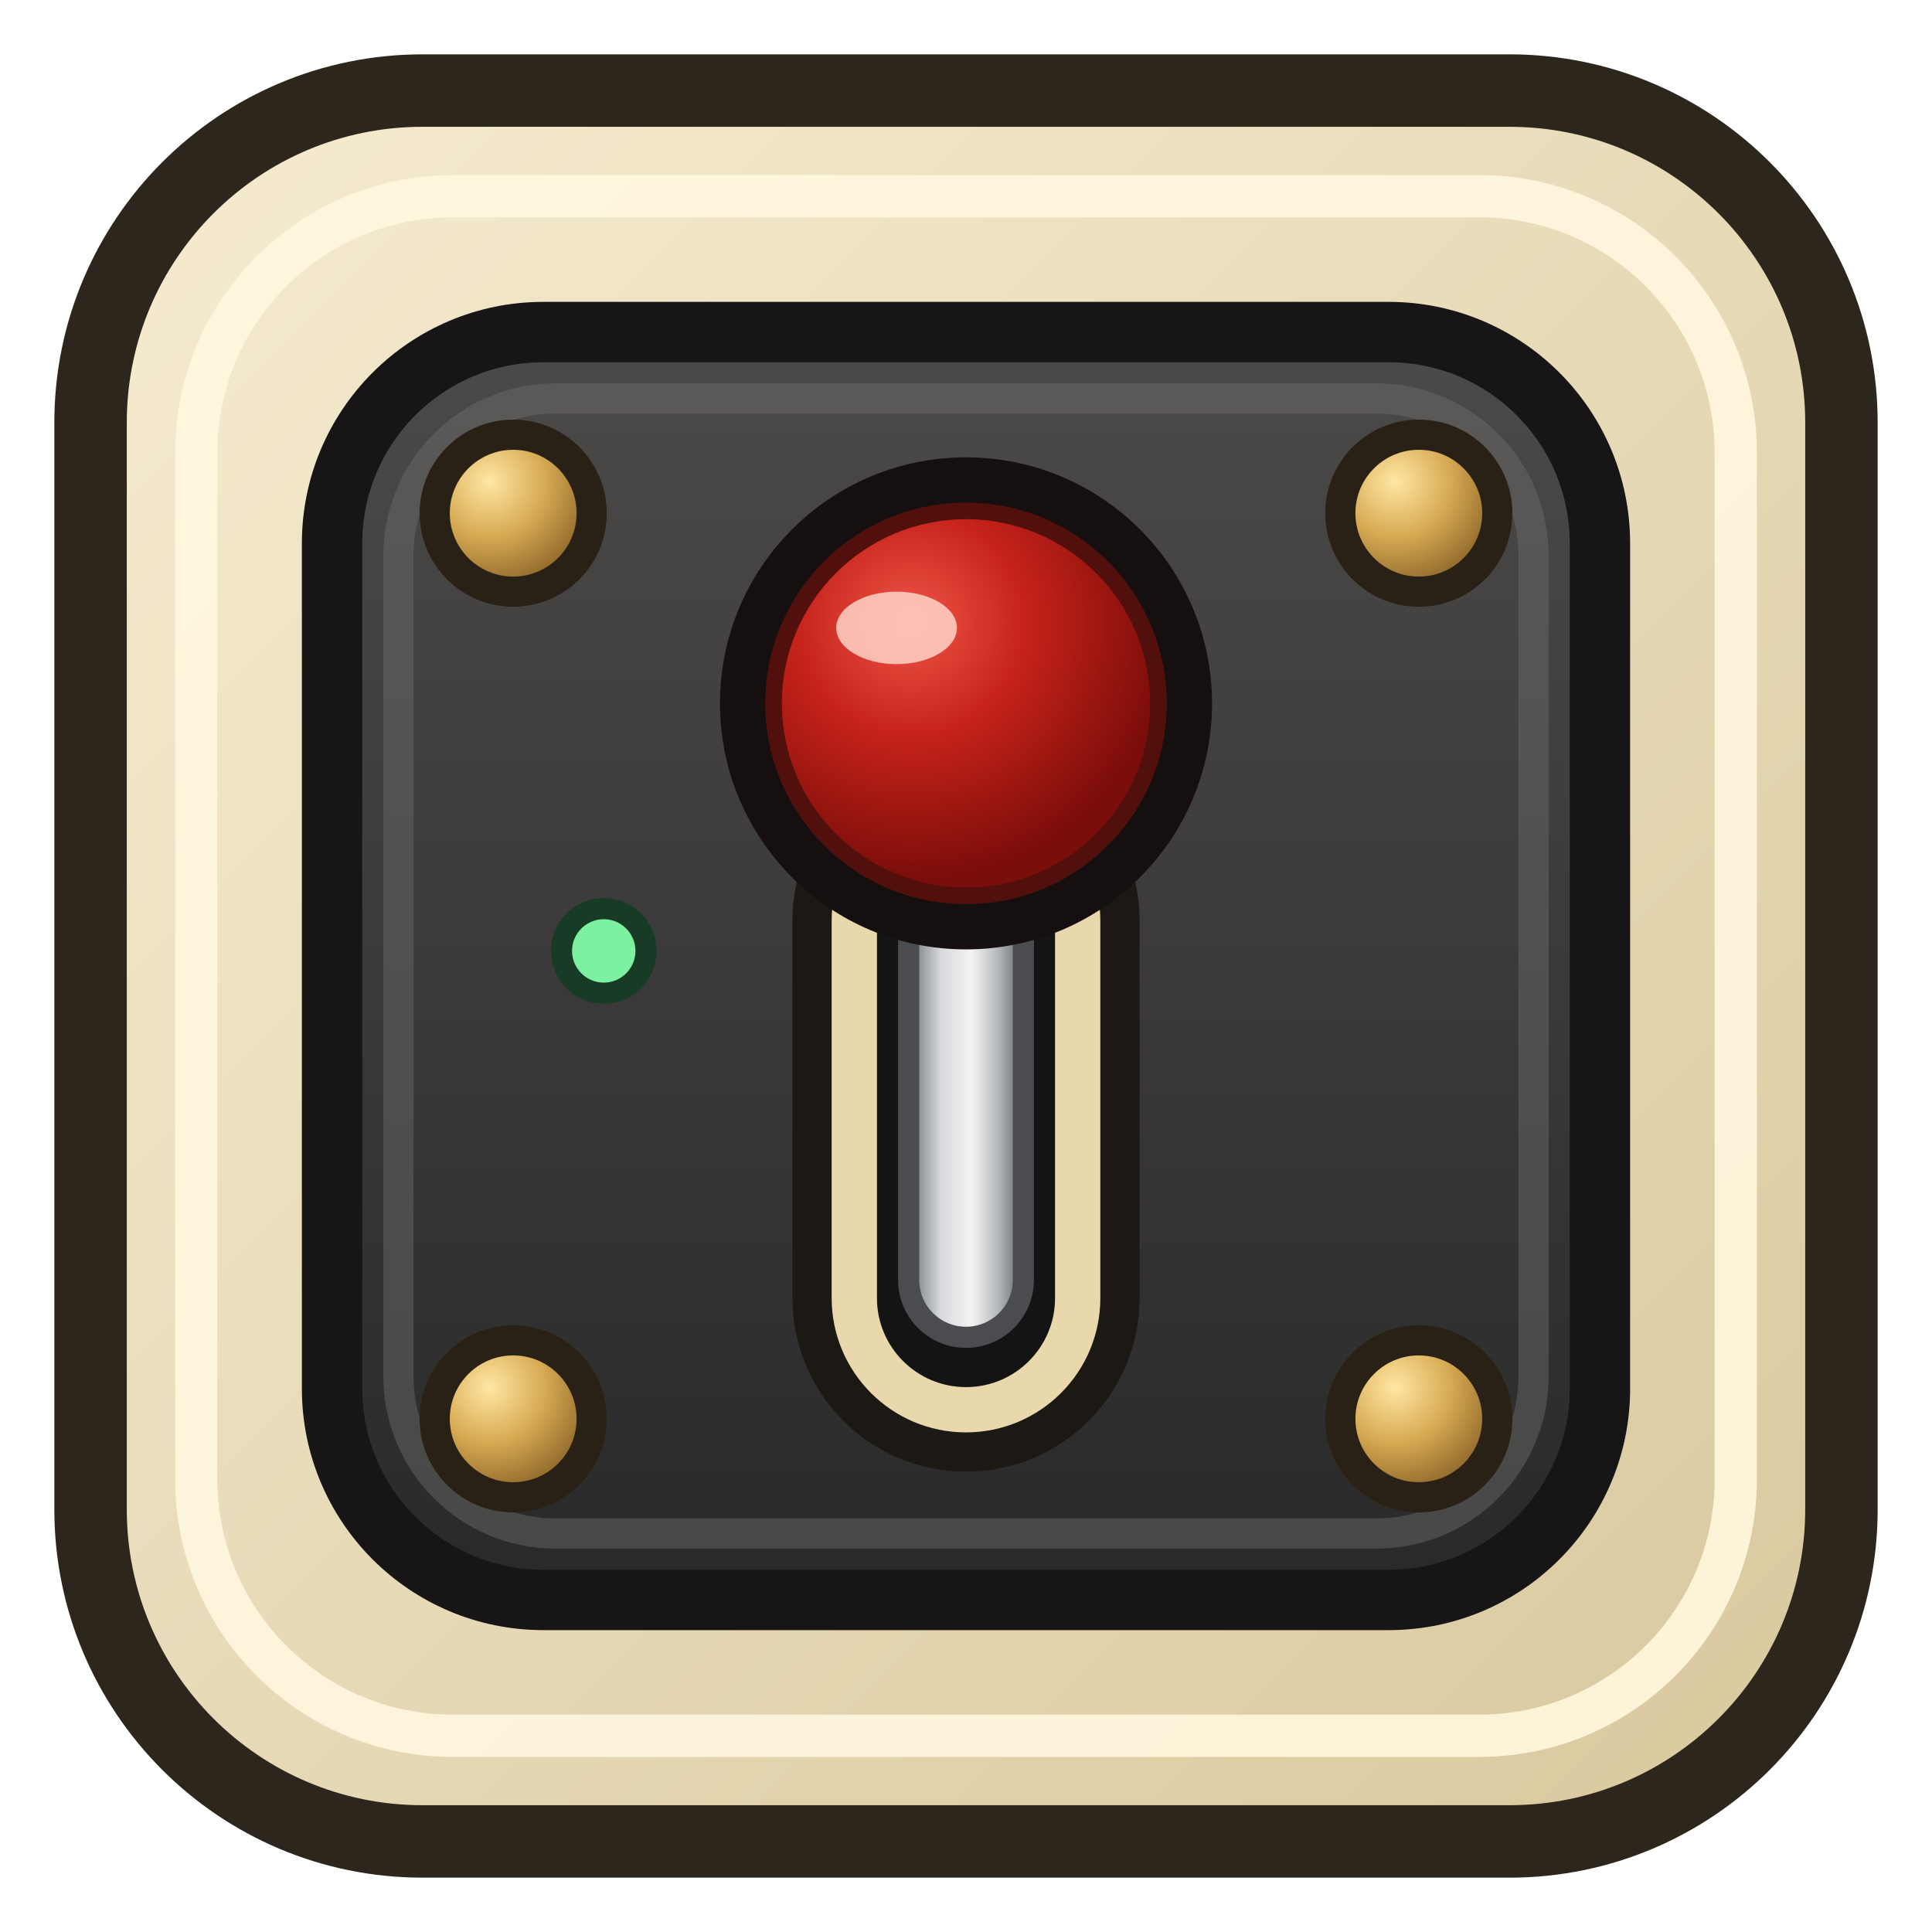
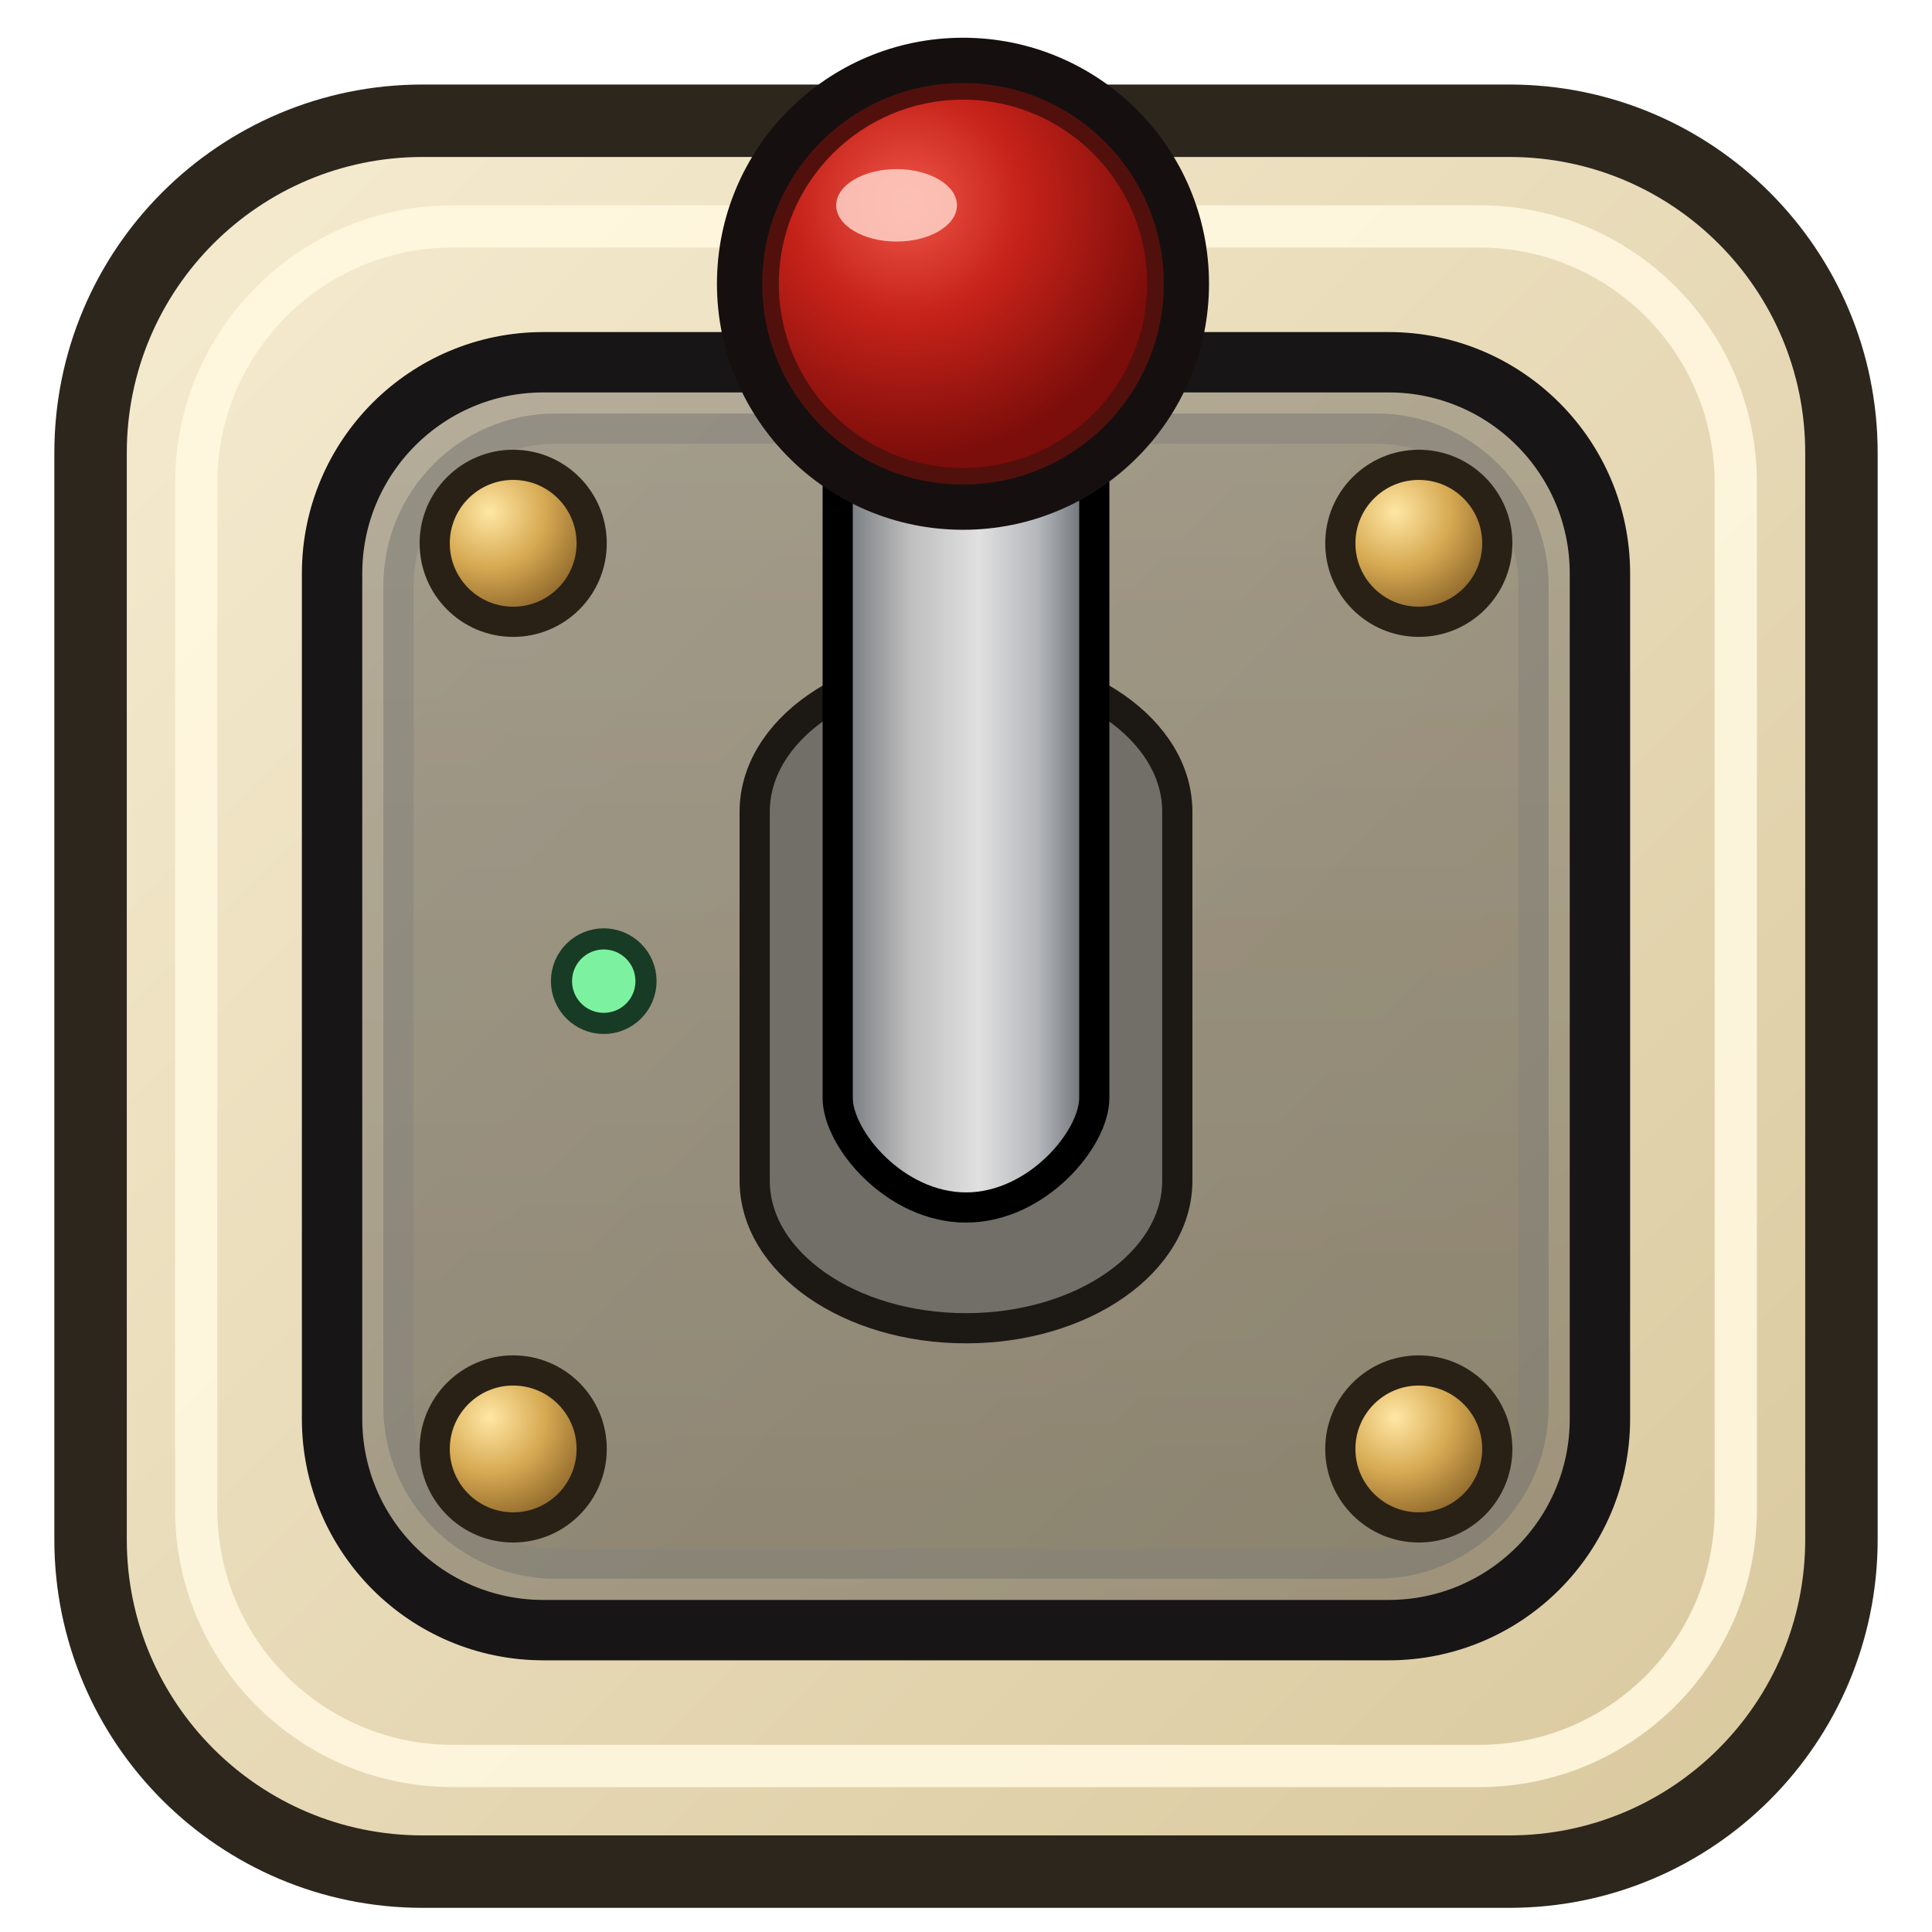
- <svg xmlns="http://www.w3.org/2000/svg" viewBox="0 0 64 64" role="img" aria-label="Extract-O-Matic lever favicon">
+ <svg xmlns="http://www.w3.org/2000/svg" width="64" height="64" viewBox="0 0 64 64" fill="none">
+   <rect x="2" y="3" width="60" height="60" rx="12" fill="#3259D7" />
+   <path d="M50 4H14C7.925 4 3 8.925 3 15V51C3 57.075 7.925 62 14 62H50C56.075 62 61 57.075 61 51V15C61 8.925 56.075 4 50 4Z" fill="url(#paint0_linear_39_2)" stroke="#2D261D" stroke-width="2.4" />
+   <path opacity="0.9" d="M49 7.5H15C10.306 7.5 6.5 11.306 6.5 16V50C6.5 54.694 10.306 58.5 15 58.5H49C53.694 58.5 57.5 54.694 57.5 50V16C57.5 11.306 53.694 7.5 49 7.5Z" stroke="#FFF7DF" stroke-width="1.4" />
+   <path d="M46 12H18C14.134 12 11 15.134 11 19V47C11 50.866 14.134 54 18 54H46C49.866 54 53 50.866 53 47V19C53 15.134 49.866 12 46 12Z" fill="url(#paint1_linear_39_2)" fill-opacity="0.36" stroke="#171515" stroke-width="2" />
+   <path opacity="0.45" d="M45.6 14.199H18.4C15.528 14.199 13.2 16.527 13.2 19.399V46.599C13.2 49.471 15.528 51.799 18.4 51.799H45.6C48.472 51.799 50.8 49.471 50.8 46.599V19.399C50.8 16.527 48.472 14.199 45.6 14.199Z" fill="url(#paint2_linear_39_2)" fill-opacity="0.36" stroke="#6D6C6B" />
+   <path d="M17 20.598C18.436 20.598 19.6 19.434 19.6 17.998C19.6 16.562 18.436 15.398 17 15.398C15.564 15.398 14.4 16.562 14.4 17.998C14.4 19.434 15.564 20.598 17 20.598Z" fill="url(#paint3_radial_39_2)" stroke="#2A2116" />
+   <path d="M47 20.598C48.436 20.598 49.6 19.434 49.6 17.998C49.6 16.562 48.436 15.398 47 15.398C45.564 15.398 44.4 16.562 44.4 17.998C44.4 19.434 45.564 20.598 47 20.598Z" fill="url(#paint4_radial_39_2)" stroke="#2A2116" />
+   <path d="M17 50.598C18.436 50.598 19.6 49.434 19.6 47.998C19.6 46.562 18.436 45.398 17 45.398C15.564 45.398 14.4 46.562 14.4 47.998C14.4 49.434 15.564 50.598 17 50.598Z" fill="url(#paint5_radial_39_2)" stroke="#2A2116" />
+   <path d="M47 50.598C48.436 50.598 49.6 49.434 49.6 47.998C49.6 46.562 48.436 45.398 47 45.398C45.564 45.398 44.4 46.562 44.4 47.998C44.4 49.434 45.564 50.598 47 50.598Z" fill="url(#paint6_radial_39_2)" stroke="#2A2116" />
+   <path d="M39 26.889C39 24.189 35.866 22 32 22C28.134 22 25 24.189 25 26.889V39.111C25 41.811 28.134 44 32 44C35.866 44 39 41.811 39 39.111V26.889Z" fill="#726F68" stroke="#1C1814" />
+   <path d="M36 27.347C36 25.498 34.209 24 32 24C29.791 24 28 25.498 28 27.347V38.653C28 40.502 29.791 42 32 42C34.209 42 36 40.502 36 38.653V27.347Z" stroke="#726F68" stroke-width="1.5" />
+   <path d="M36.25 15.454C36.25 14.098 34.347 13 32 13C29.653 13 27.75 14.098 27.75 15.454V36.373C27.75 37.728 29.653 40 32 40C34.347 40 36.25 37.728 36.25 36.373V15.454Z" fill="url(#paint7_linear_39_2)" stroke="black" />
+   <path d="M31.9 16.8C35.987 16.8 39.3 13.487 39.3 9.4C39.3 5.313 35.987 2 31.9 2C27.813 2 24.5 5.313 24.5 9.4C24.5 13.487 27.813 16.8 31.9 16.8Z" fill="#52100D" stroke="#15100F" stroke-width="1.5" />
+   <path d="M31.9 15.501C35.269 15.501 38 12.77 38 9.401C38 6.032 35.269 3.301 31.9 3.301C28.531 3.301 25.8 6.032 25.8 9.401C25.8 12.77 28.531 15.501 31.9 15.501Z" fill="url(#paint8_radial_39_2)" />
+   <path opacity="0.85" d="M29.7 8.002C30.805 8.002 31.7 7.464 31.7 6.802C31.7 6.139 30.805 5.602 29.7 5.602C28.595 5.602 27.7 6.139 27.7 6.802C27.7 7.464 28.595 8.002 29.7 8.002Z" fill="#FFD2C8" />
+   <path d="M20 33.902C20.773 33.902 21.4 33.275 21.4 32.502C21.4 31.728 20.773 31.102 20 31.102C19.227 31.102 18.6 31.728 18.6 32.502C18.6 33.275 19.227 33.902 20 33.902Z" fill="#7CF2A0" stroke="#183B25" stroke-width="0.7" />
  <defs>
-     <linearGradient id="cream" x1="0" y1="0" x2="1" y2="1">
-       <stop offset="0" stop-color="#f6ecd1" />
-       <stop offset="1" stop-color="#d9c89d" />
+     <linearGradient id="paint0_linear_39_2" x1="3" y1="4" x2="61" y2="62" gradientUnits="userSpaceOnUse">
+       <stop stop-color="#F6ECD1" />
+       <stop offset="1" stop-color="#D9C89D" />
    </linearGradient>
-     <linearGradient id="panel" x1="0" y1="0" x2="0" y2="1">
-       <stop offset="0" stop-color="#4c4a49" />
-       <stop offset="1" stop-color="#2a292a" />
+     <linearGradient id="paint1_linear_39_2" x1="11" y1="12" x2="11" y2="54" gradientUnits="userSpaceOnUse">
+       <stop stop-color="#4C4A49" />
+       <stop offset="1" stop-color="#2A292A" />
    </linearGradient>
-     <linearGradient id="metal" x1="0" y1="0" x2="1" y2="0">
-       <stop offset="0" stop-color="#6d7176" />
-       <stop offset="0.28" stop-color="#d7d9dc" />
-       <stop offset="0.55" stop-color="#f4f4f4" />
-       <stop offset="0.78" stop-color="#b4b7bb" />
-       <stop offset="1" stop-color="#5f6266" />
+     <linearGradient id="paint2_linear_39_2" x1="13.2" y1="14.199" x2="13.2" y2="51.799" gradientUnits="userSpaceOnUse">
+       <stop stop-color="#4C4A49" />
+       <stop offset="1" stop-color="#2A292A" />
    </linearGradient>
-     <radialGradient id="red" cx="35%" cy="28%" r="70%">
-       <stop offset="0" stop-color="#ef5547" />
-       <stop offset="0.45" stop-color="#c52219" />
-       <stop offset="1" stop-color="#7b0d0a" />
+     <radialGradient id="paint3_radial_39_2" cx="0" cy="0" r="1" gradientUnits="userSpaceOnUse" gradientTransform="translate(16.2199 16.9584) scale(3.64)">
+       <stop stop-color="#FFE7A4" />
+       <stop offset="0.5" stop-color="#D7AA53" />
+       <stop offset="1" stop-color="#8B6428" />
    </radialGradient>
-     <radialGradient id="brass" cx="35%" cy="30%" r="70%">
-       <stop offset="0" stop-color="#ffe7a4" />
-       <stop offset="0.5" stop-color="#d7aa53" />
-       <stop offset="1" stop-color="#8b6428" />
+     <radialGradient id="paint4_radial_39_2" cx="0" cy="0" r="1" gradientUnits="userSpaceOnUse" gradientTransform="translate(46.2199 16.9584) scale(3.64 3.64)">
+       <stop stop-color="#FFE7A4" />
+       <stop offset="0.5" stop-color="#D7AA53" />
+       <stop offset="1" stop-color="#8B6428" />
+     </radialGradient>
+     <radialGradient id="paint5_radial_39_2" cx="0" cy="0" r="1" gradientUnits="userSpaceOnUse" gradientTransform="translate(16.2199 46.9584) scale(3.64 3.64)">
+       <stop stop-color="#FFE7A4" />
+       <stop offset="0.5" stop-color="#D7AA53" />
+       <stop offset="1" stop-color="#8B6428" />
+     </radialGradient>
+     <radialGradient id="paint6_radial_39_2" cx="0" cy="0" r="1" gradientUnits="userSpaceOnUse" gradientTransform="translate(46.2199 46.9584) scale(3.64)">
+       <stop stop-color="#FFE7A4" />
+       <stop offset="0.5" stop-color="#D7AA53" />
+       <stop offset="1" stop-color="#8B6428" />
+     </radialGradient>
+     <linearGradient id="paint7_linear_39_2" x1="27.75" y1="13" x2="36.25" y2="13" gradientUnits="userSpaceOnUse">
+       <stop stop-color="#6D7176" />
+       <stop offset="0.28" stop-color="#BEBEBE" />
+       <stop offset="0.55" stop-color="#E0E0E0" />
+       <stop offset="0.78" stop-color="#B4B7BB" />
+       <stop offset="1" stop-color="#5F6266" />
+     </linearGradient>
+     <radialGradient id="paint8_radial_39_2" cx="0" cy="0" r="1" gradientUnits="userSpaceOnUse" gradientTransform="translate(30.07 6.71678) scale(8.54)">
+       <stop stop-color="#EF5547" />
+       <stop offset="0.45" stop-color="#C52219" />
+       <stop offset="1" stop-color="#7B0D0A" />
    </radialGradient>
  </defs>
-   <rect x="3" y="3" width="58" height="58" rx="11" fill="url(#cream)" stroke="#2d261d" stroke-width="2.4" />
-   <rect x="6.5" y="6.5" width="51" height="51" rx="8.5" fill="none" stroke="#fff7df" stroke-width="1.4" opacity=".9" />
-   <rect x="11" y="11" width="42" height="42" rx="7" fill="url(#panel)" stroke="#171515" stroke-width="2" />
-   <rect x="13.2" y="13.2" width="37.6" height="37.6" rx="5.2" fill="none" stroke="#6d6c6b" stroke-width="1" opacity=".45" />
-   <g stroke="#2a2116" stroke-width="1">
-     <circle cx="17" cy="17" r="2.6" fill="url(#brass)" />
-     <circle cx="47" cy="17" r="2.6" fill="url(#brass)" />
-     <circle cx="17" cy="47" r="2.6" fill="url(#brass)" />
-     <circle cx="47" cy="47" r="2.6" fill="url(#brass)" />
-   </g>
-   <rect x="27" y="25.5" width="10" height="22.5" rx="5" fill="#151414" stroke="#1c1814" stroke-width="1.5" />
-   <rect x="28.3" y="26.8" width="7.4" height="19.9" rx="3.7" fill="none" stroke="#ead8ad" stroke-width="1.5" />
-   <rect x="30.1" y="24.3" width="3.8" height="20" rx="1.9" fill="url(#metal)" stroke="#4a4c4f" stroke-width=".7" />
-   <circle cx="32" cy="23.3" r="7.4" fill="#52100d" stroke="#15100f" stroke-width="1.5" />
-   <circle cx="32" cy="23.3" r="6.1" fill="url(#red)" />
-   <ellipse cx="29.7" cy="20.8" rx="2.0" ry="1.2" fill="#ffd2c8" opacity=".85" />
-   <circle cx="20" cy="31.5" r="1.4" fill="#7cf2a0" stroke="#183b25" stroke-width=".7" />
</svg>
